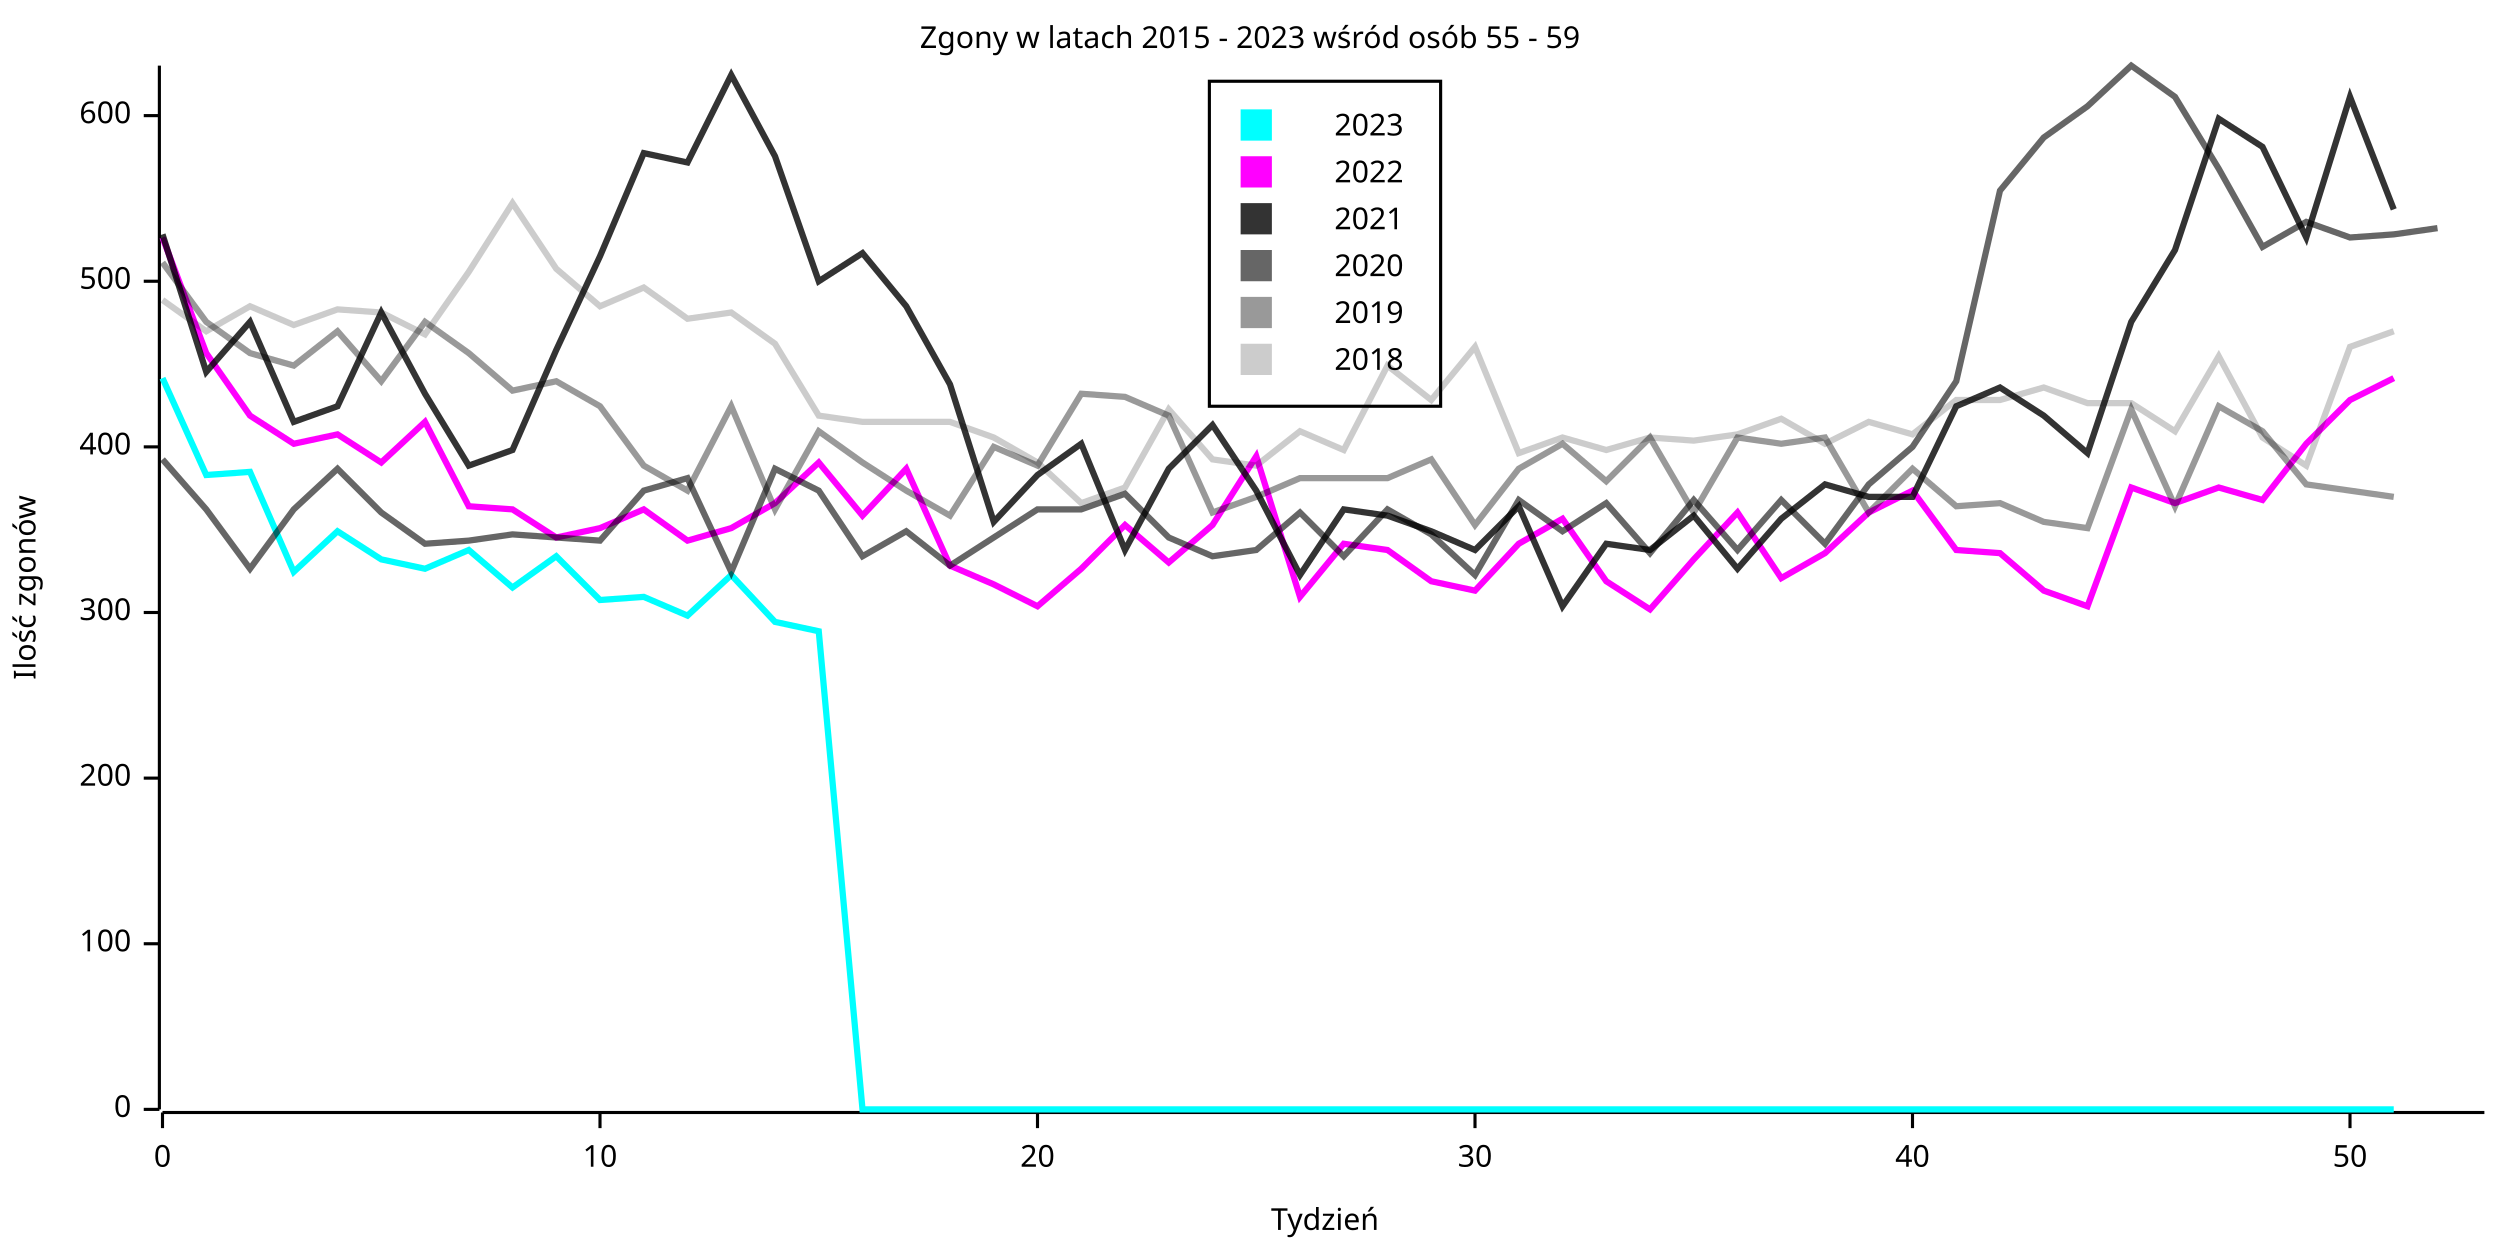
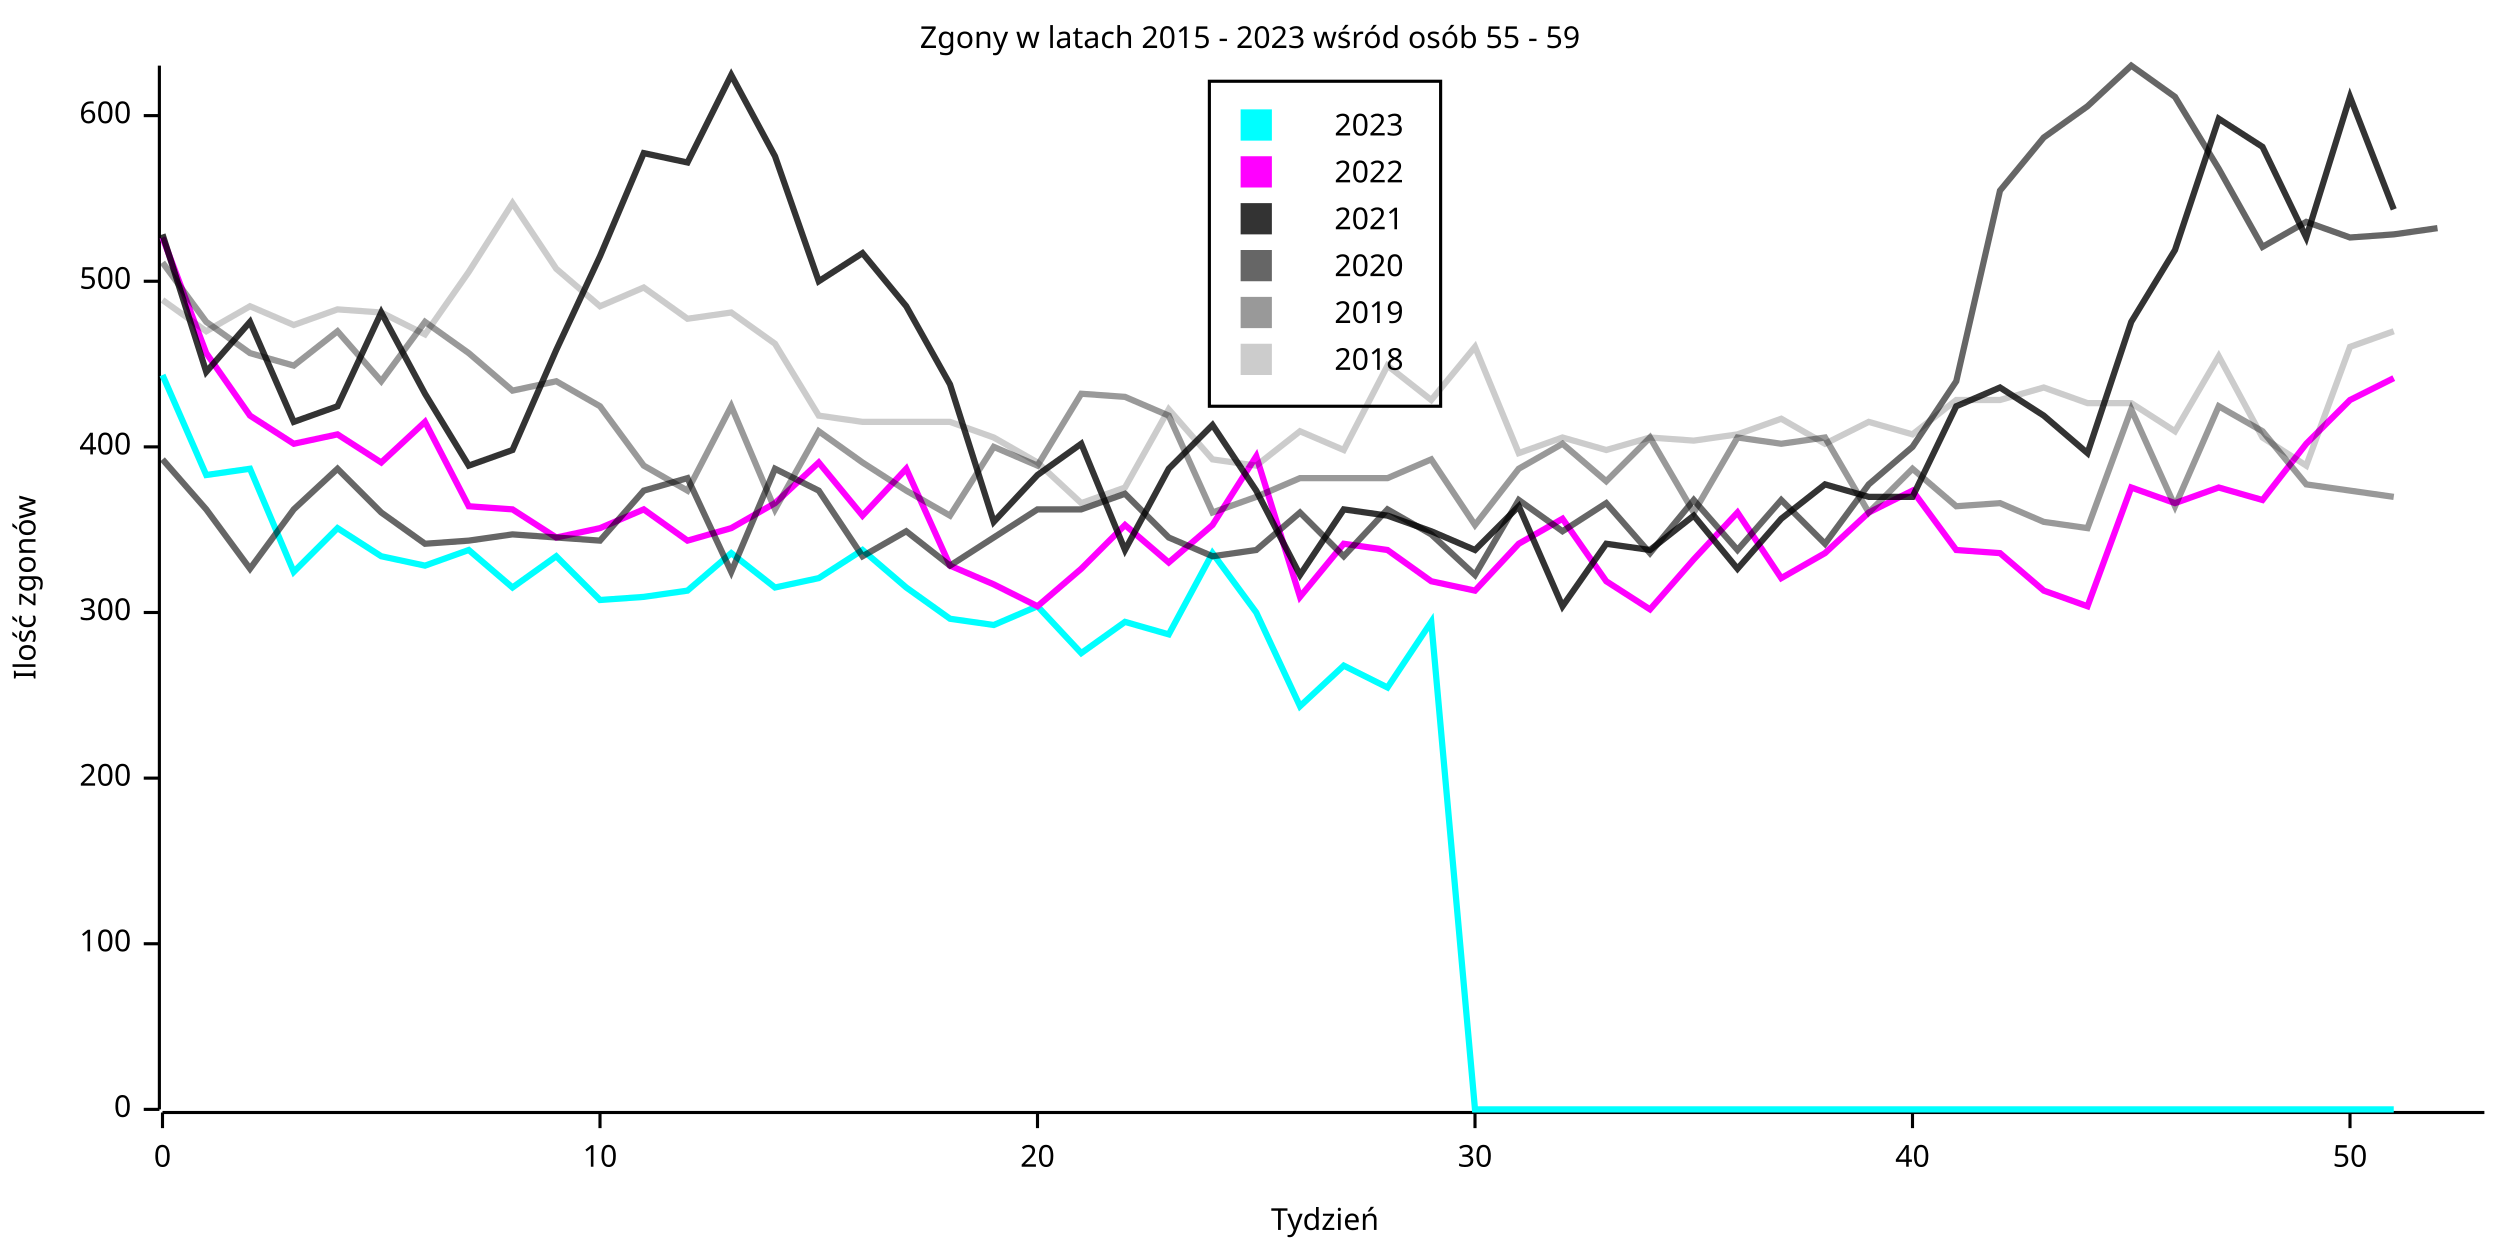
<svg xmlns="http://www.w3.org/2000/svg" width="800" height="400" viewBox="0 0 800 400">
  <rect x="0" y="0" width="800" height="400" opacity="1" fill="#FFFFFF" stroke="none" />
  <text x="400" y="8" dy="0.76em" text-anchor="middle" font-family="sans-serif" font-size="9.677" opacity="1" fill="#000000">
Zgony w latach 2015 - 2023 wśród osób 55 - 59
</text>
  <text x="4" y="188" dy="0.76em" text-anchor="middle" font-family="sans-serif" font-size="9.677" opacity="1" fill="#000000" transform="rotate(270, 4, 188)">
Ilość zgonów
</text>
  <text x="424" y="396" dy="-0.5ex" text-anchor="middle" font-family="sans-serif" font-size="9.677" opacity="1" fill="#000000">
Tydzień
</text>
  <polyline fill="none" opacity="1" stroke="#000000" stroke-width="1" points="51,21 51,355 " />
  <text x="42" y="355" dy="0.5ex" text-anchor="end" font-family="sans-serif" font-size="9.677" opacity="1" fill="#000000">
0
</text>
  <polyline fill="none" opacity="1" stroke="#000000" stroke-width="1" points="46,355 51,355 " />
  <text x="42" y="302" dy="0.5ex" text-anchor="end" font-family="sans-serif" font-size="9.677" opacity="1" fill="#000000">
100
</text>
  <polyline fill="none" opacity="1" stroke="#000000" stroke-width="1" points="46,302 51,302 " />
  <text x="42" y="249" dy="0.5ex" text-anchor="end" font-family="sans-serif" font-size="9.677" opacity="1" fill="#000000">
200
</text>
  <polyline fill="none" opacity="1" stroke="#000000" stroke-width="1" points="46,249 51,249 " />
  <text x="42" y="196" dy="0.5ex" text-anchor="end" font-family="sans-serif" font-size="9.677" opacity="1" fill="#000000">
300
</text>
  <polyline fill="none" opacity="1" stroke="#000000" stroke-width="1" points="46,196 51,196 " />
  <text x="42" y="143" dy="0.5ex" text-anchor="end" font-family="sans-serif" font-size="9.677" opacity="1" fill="#000000">
400
</text>
  <polyline fill="none" opacity="1" stroke="#000000" stroke-width="1" points="46,143 51,143 " />
  <text x="42" y="90" dy="0.5ex" text-anchor="end" font-family="sans-serif" font-size="9.677" opacity="1" fill="#000000">
500
</text>
  <polyline fill="none" opacity="1" stroke="#000000" stroke-width="1" points="46,90 51,90 " />
  <text x="42" y="37" dy="0.5ex" text-anchor="end" font-family="sans-serif" font-size="9.677" opacity="1" fill="#000000">
600
</text>
  <polyline fill="none" opacity="1" stroke="#000000" stroke-width="1" points="46,37 51,37 " />
  <polyline fill="none" opacity="1" stroke="#000000" stroke-width="1" points="52,356 795,356 " />
  <text x="52" y="366" dy="0.76em" text-anchor="middle" font-family="sans-serif" font-size="9.677" opacity="1" fill="#000000">
0
</text>
  <polyline fill="none" opacity="1" stroke="#000000" stroke-width="1" points="52,356 52,361 " />
  <text x="192" y="366" dy="0.76em" text-anchor="middle" font-family="sans-serif" font-size="9.677" opacity="1" fill="#000000">
10
</text>
  <polyline fill="none" opacity="1" stroke="#000000" stroke-width="1" points="192,356 192,361 " />
  <text x="332" y="366" dy="0.76em" text-anchor="middle" font-family="sans-serif" font-size="9.677" opacity="1" fill="#000000">
20
</text>
  <polyline fill="none" opacity="1" stroke="#000000" stroke-width="1" points="332,356 332,361 " />
  <text x="472" y="366" dy="0.76em" text-anchor="middle" font-family="sans-serif" font-size="9.677" opacity="1" fill="#000000">
30
</text>
  <polyline fill="none" opacity="1" stroke="#000000" stroke-width="1" points="472,356 472,361 " />
  <text x="612" y="366" dy="0.76em" text-anchor="middle" font-family="sans-serif" font-size="9.677" opacity="1" fill="#000000">
40
</text>
  <polyline fill="none" opacity="1" stroke="#000000" stroke-width="1" points="612,356 612,361 " />
  <text x="752" y="366" dy="0.76em" text-anchor="middle" font-family="sans-serif" font-size="9.677" opacity="1" fill="#000000">
50
</text>
  <polyline fill="none" opacity="1" stroke="#000000" stroke-width="1" points="752,356 752,361 " />
-   <polyline fill="none" opacity="1" stroke="#00FFFF" stroke-width="2" points="52,121 66,152 80,151 94,183 108,170 122,179 136,182 150,176 164,188 178,178 192,192 206,191 220,197 234,184 248,199 262,202 276,355 290,355 304,355 318,355 332,355 346,355 360,355 374,355 388,355 402,355 416,355 430,355 444,355 458,355 472,355 486,355 500,355 514,355 528,355 542,355 556,355 570,355 584,355 598,355 612,355 626,355 640,355 654,355 668,355 682,355 696,355 710,355 724,355 738,355 752,355 766,355 " />
+   <polyline fill="none" opacity="1" stroke="#00FFFF" stroke-width="2" points="52,120 66,152 80,150 94,183 108,169 122,178 136,181 150,176 164,188 178,178 192,192 206,191 220,189 234,177 248,188 262,185 276,176 290,188 304,198 318,200 332,194 346,209 360,199 374,203 388,177 402,196 416,226 430,213 444,220 458,199 472,355 486,355 500,355 514,355 528,355 542,355 556,355 570,355 584,355 598,355 612,355 626,355 640,355 654,355 668,355 682,355 696,355 710,355 724,355 738,355 752,355 766,355 " />
  <polyline fill="none" opacity="1" stroke="#FF00FF" stroke-width="2" points="52,76 66,113 80,133 94,142 108,139 122,148 136,135 150,162 164,163 178,172 192,169 206,163 220,173 234,169 248,161 262,148 276,165 290,150 304,181 318,187 332,194 346,182 360,168 374,180 388,168 402,146 416,191 430,174 444,176 458,186 472,189 486,174 500,166 514,186 528,195 542,179 556,164 570,185 584,177 598,164 612,157 626,176 640,177 654,189 668,194 682,156 696,161 710,156 724,160 738,142 752,128 766,121 " />
  <polyline fill="none" opacity="0.8" stroke="#000000" stroke-width="2" points="52,75 66,119 80,103 94,135 108,130 122,100 136,126 150,149 164,144 178,112 192,82 206,49 220,52 234,24 248,50 262,90 276,81 290,98 304,123 318,167 332,152 346,142 360,176 374,150 388,136 402,157 416,184 430,163 444,165 458,170 472,176 486,162 500,194 514,174 528,176 542,165 556,182 570,166 584,155 598,159 612,159 626,130 640,124 654,133 668,145 682,103 696,80 710,38 724,47 738,76 752,31 766,67 " />
  <polyline fill="none" opacity="0.6" stroke="#000000" stroke-width="2" points="52,147 66,163 80,182 94,163 108,150 122,164 136,174 150,173 164,171 178,172 192,173 206,157 220,153 234,183 248,150 262,157 276,178 290,170 304,181 318,172 332,163 346,163 360,158 374,172 388,178 402,176 416,164 430,178 444,163 458,171 472,184 486,160 500,170 514,161 528,177 542,160 556,176 570,160 584,174 598,155 612,143 626,122 640,61 654,44 668,34 682,21 696,31 710,54 724,79 738,71 752,76 766,75 780,73 " />
  <polyline fill="none" opacity="0.4" stroke="#000000" stroke-width="2" points="52,84 66,103 80,113 94,117 108,106 122,122 136,103 150,113 164,125 178,122 192,130 206,149 220,157 234,130 248,163 262,138 276,148 290,157 304,165 318,143 332,149 346,126 360,127 374,133 388,164 402,159 416,153 430,153 444,153 458,147 472,168 486,150 500,142 514,154 528,140 542,164 556,140 570,142 584,140 598,164 612,150 626,162 640,161 654,167 668,169 682,131 696,162 710,130 724,138 738,155 752,157 766,159 " />
  <polyline fill="none" opacity="0.2" stroke="#000000" stroke-width="2" points="52,96 66,106 80,98 94,104 108,99 122,100 136,107 150,87 164,65 178,86 192,98 206,92 220,102 234,100 248,110 262,133 276,135 290,135 304,135 318,140 332,148 346,161 360,156 374,131 388,147 402,149 416,138 430,144 444,117 458,128 472,111 486,145 500,140 514,144 528,140 542,141 556,139 570,134 584,142 598,135 612,139 626,128 640,128 654,124 668,129 682,129 696,138 710,114 724,140 738,149 752,111 766,106 " />
  <rect x="387" y="26" width="74" height="104" opacity="1" fill="none" stroke="#000000" />
  <text x="427" y="36" dy="0.76em" text-anchor="start" font-family="sans-serif" font-size="9.677" opacity="1" fill="#000000">
2023
</text>
  <text x="427" y="51" dy="0.76em" text-anchor="start" font-family="sans-serif" font-size="9.677" opacity="1" fill="#000000">
2022
</text>
  <text x="427" y="66" dy="0.76em" text-anchor="start" font-family="sans-serif" font-size="9.677" opacity="1" fill="#000000">
2021
</text>
  <text x="427" y="81" dy="0.76em" text-anchor="start" font-family="sans-serif" font-size="9.677" opacity="1" fill="#000000">
2020
</text>
  <text x="427" y="96" dy="0.76em" text-anchor="start" font-family="sans-serif" font-size="9.677" opacity="1" fill="#000000">
2019
</text>
  <text x="427" y="111" dy="0.76em" text-anchor="start" font-family="sans-serif" font-size="9.677" opacity="1" fill="#000000">
2018
</text>
  <rect x="397" y="35" width="10" height="10" opacity="1" fill="#00FFFF" stroke="none" />
  <rect x="397" y="50" width="10" height="10" opacity="1" fill="#FF00FF" stroke="none" />
  <rect x="397" y="65" width="10" height="10" opacity="0.8" fill="#000000" stroke="none" />
  <rect x="397" y="80" width="10" height="10" opacity="0.6" fill="#000000" stroke="none" />
  <rect x="397" y="95" width="10" height="10" opacity="0.4" fill="#000000" stroke="none" />
  <rect x="397" y="110" width="10" height="10" opacity="0.2" fill="#000000" stroke="none" />
</svg>
